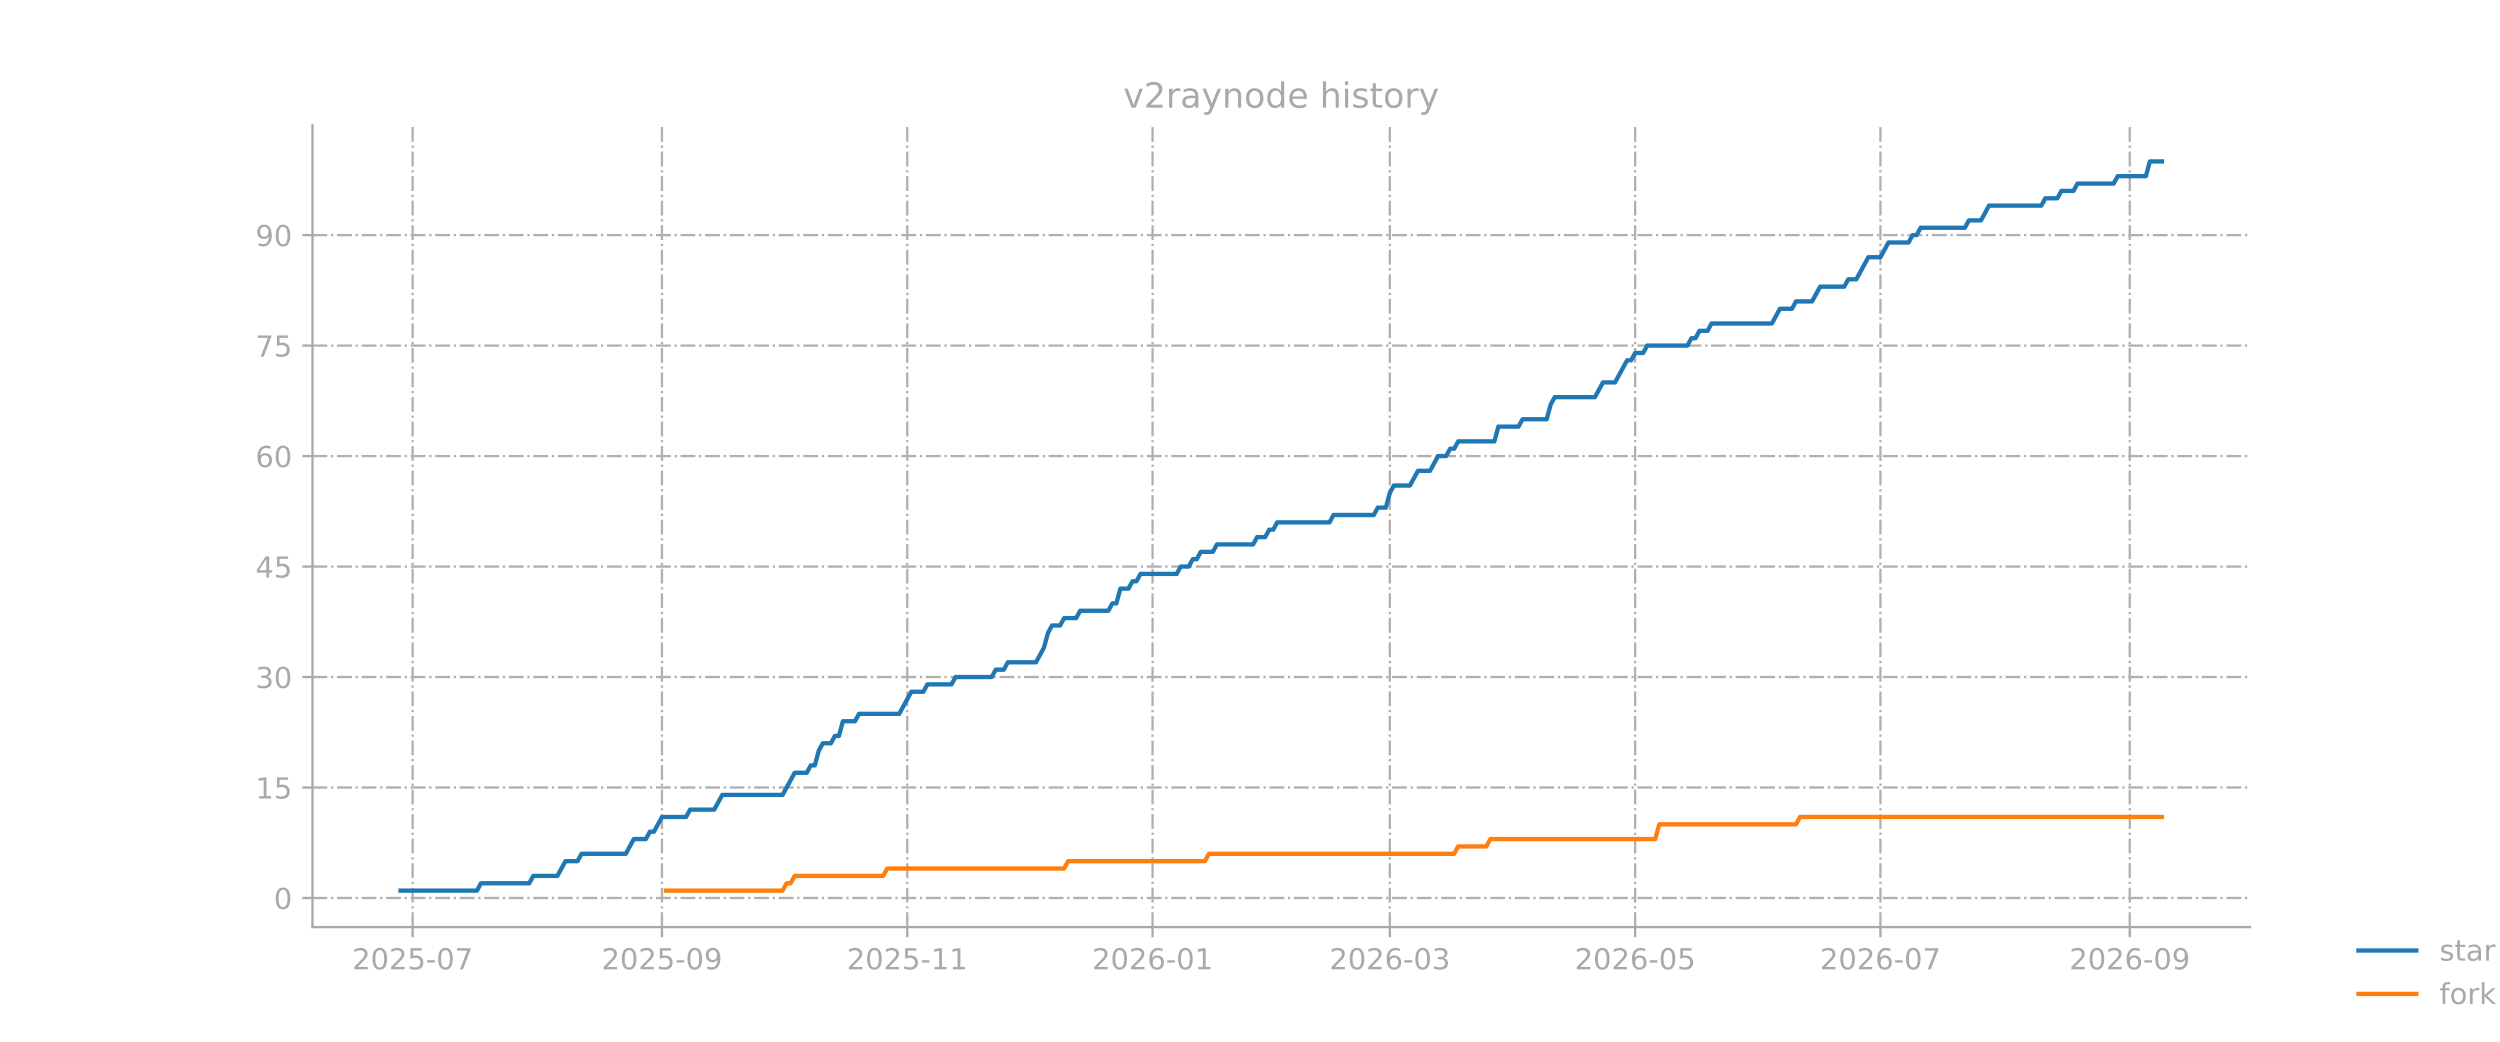
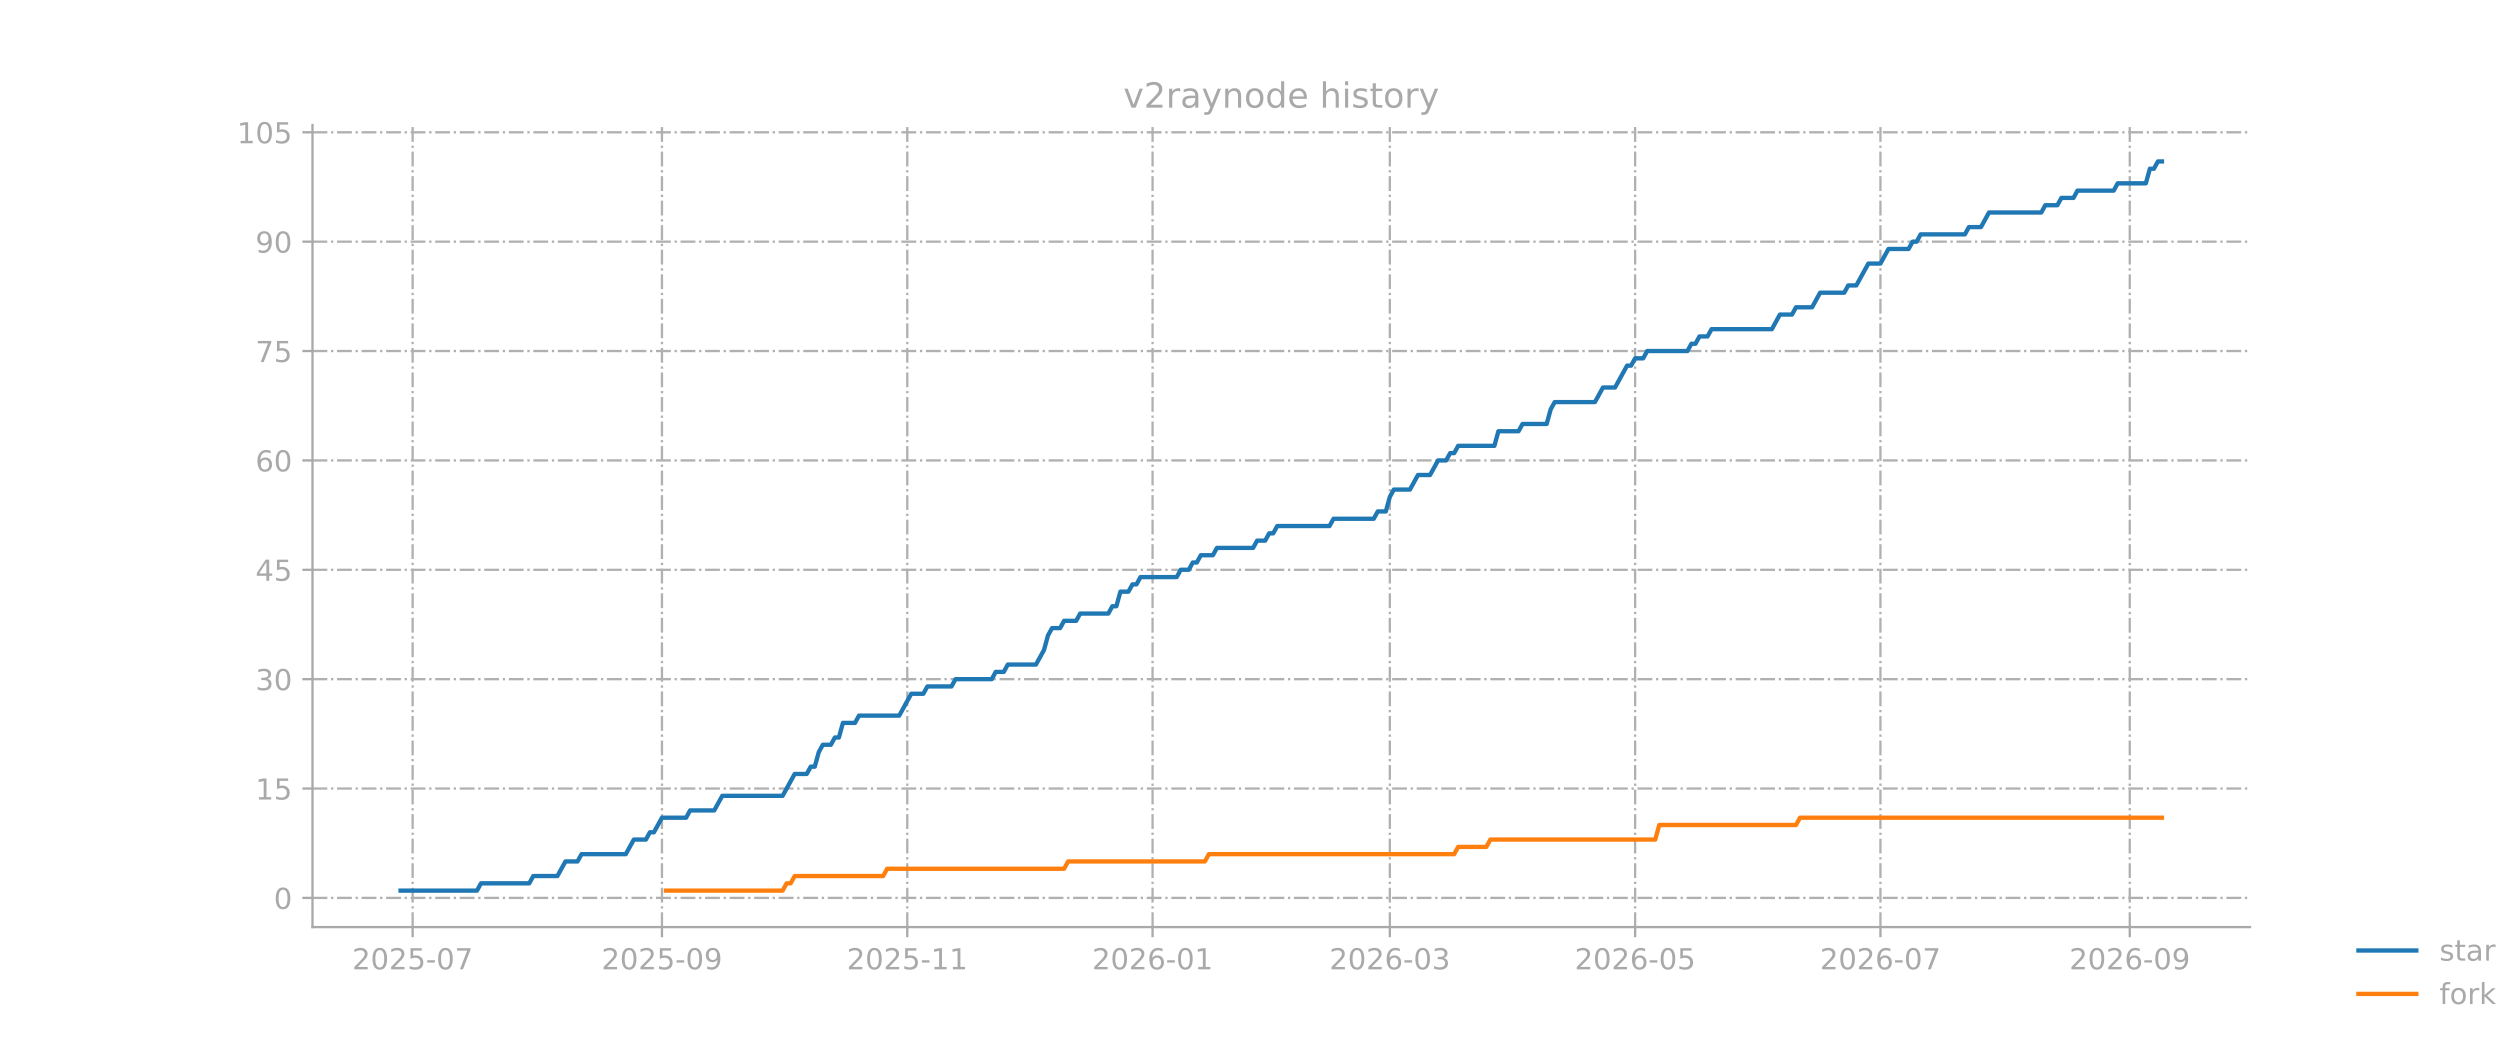
<svg xmlns="http://www.w3.org/2000/svg" xmlns:xlink="http://www.w3.org/1999/xlink" width="864pt" height="360pt" viewBox="0 0 864 360" version="1.1">
  <defs>
    <style type="text/css">*{stroke-linejoin: round; stroke-linecap: butt}</style>
  </defs>
  <g id="figure_1">
    <g id="patch_1">
      <path d="M 0 360  L 864 360  L 864 0  L 0 0  L 0 360  z " style="fill: none; opacity: 0" />
    </g>
    <g id="axes_1">
      <g id="patch_2">
        <path d="M 108 320.4  L 777.6 320.4  L 777.6 43.2  L 108 43.2  L 108 320.4  z " style="fill: none; opacity: 0" />
      </g>
      <g id="matplotlib.axis_1">
        <g id="xtick_1">
          <g id="line2d_1">
-             <path d="M 142.606 320.4  L 142.606 43.2  " clip-path="url(#p60e18b5162)" style="fill: none; stroke-dasharray: 5.12,1.28,0.8,1.28; stroke-dashoffset: 0; stroke: #b0b0b0; stroke-width: 0.8" />
+             <path d="M 142.606 320.4  L 142.606 43.2  " clip-path="url(#p96fc37a0a1)" style="fill: none; stroke-dasharray: 5.12,1.28,0.8,1.28; stroke-dashoffset: 0; stroke: #b0b0b0; stroke-width: 0.8" />
          </g>
          <g id="line2d_2">
            <defs>
-               <path id="m26f16870ac" d="M 0 0  L 0 3.5  " style="stroke: #a9a9a9; stroke-width: 0.8" />
+               <path id="m763b317af1" d="M 0 0  L 0 3.5  " style="stroke: #a9a9a9; stroke-width: 0.8" />
            </defs>
            <g>
-               <use xlink:href="#m26f16870ac" x="142.606" y="320.4" style="fill: #a9a9a9; stroke: #a9a9a9; stroke-width: 0.8" />
+               <use xlink:href="#m763b317af1" x="142.606" y="320.4" style="fill: #a9a9a9; stroke: #a9a9a9; stroke-width: 0.8" />
            </g>
          </g>
          <g id="text_1">
            <g style="fill: #a9a9a9" transform="translate(121.7143 334.9977) scale(0.1 -0.1)">
              <defs>
                <path id="DejaVuSans-15" d="M 1228 531  L 3431 531  L 3431 0  L 469 0  L 469 531  Q 828 903 1448 1529  Q 2069 2156 2228 2338  Q 2531 2678 2651 2914  Q 2772 3150 2772 3378  Q 2772 3750 2511 3984  Q 2250 4219 1831 4219  Q 1534 4219 1204 4116  Q 875 4013 500 3803  L 500 4441  Q 881 4594 1212 4672  Q 1544 4750 1819 4750  Q 2544 4750 2975 4387  Q 3406 4025 3406 3419  Q 3406 3131 3298 2873  Q 3191 2616 2906 2266  Q 2828 2175 2409 1742  Q 1991 1309 1228 531  z " transform="scale(0.015625)" />
                <path id="DejaVuSans-13" d="M 2034 4250  Q 1547 4250 1301 3770  Q 1056 3291 1056 2328  Q 1056 1369 1301 889  Q 1547 409 2034 409  Q 2525 409 2770 889  Q 3016 1369 3016 2328  Q 3016 3291 2770 3770  Q 2525 4250 2034 4250  z M 2034 4750  Q 2819 4750 3233 4129  Q 3647 3509 3647 2328  Q 3647 1150 3233 529  Q 2819 -91 2034 -91  Q 1250 -91 836 529  Q 422 1150 422 2328  Q 422 3509 836 4129  Q 1250 4750 2034 4750  z " transform="scale(0.015625)" />
                <path id="DejaVuSans-18" d="M 691 4666  L 3169 4666  L 3169 4134  L 1269 4134  L 1269 2991  Q 1406 3038 1543 3061  Q 1681 3084 1819 3084  Q 2600 3084 3056 2656  Q 3513 2228 3513 1497  Q 3513 744 3044 326  Q 2575 -91 1722 -91  Q 1428 -91 1123 -41  Q 819 9 494 109  L 494 744  Q 775 591 1075 516  Q 1375 441 1709 441  Q 2250 441 2565 725  Q 2881 1009 2881 1497  Q 2881 1984 2565 2268  Q 2250 2553 1709 2553  Q 1456 2553 1204 2497  Q 953 2441 691 2322  L 691 4666  z " transform="scale(0.015625)" />
                <path id="DejaVuSans-10" d="M 313 2009  L 1997 2009  L 1997 1497  L 313 1497  L 313 2009  z " transform="scale(0.015625)" />
                <path id="DejaVuSans-1a" d="M 525 4666  L 3525 4666  L 3525 4397  L 1831 0  L 1172 0  L 2766 4134  L 525 4134  L 525 4666  z " transform="scale(0.015625)" />
              </defs>
              <use xlink:href="#DejaVuSans-15" />
              <use xlink:href="#DejaVuSans-13" transform="translate(63.625 0)" />
              <use xlink:href="#DejaVuSans-15" transform="translate(127.25 0)" />
              <use xlink:href="#DejaVuSans-18" transform="translate(190.875 0)" />
              <use xlink:href="#DejaVuSans-10" transform="translate(254.5 0)" />
              <use xlink:href="#DejaVuSans-13" transform="translate(290.5781 0)" />
              <use xlink:href="#DejaVuSans-1a" transform="translate(354.2031 0)" />
            </g>
          </g>
        </g>
        <g id="xtick_2">
          <g id="line2d_3">
-             <path d="M 228.773 320.4  L 228.773 43.2  " clip-path="url(#p60e18b5162)" style="fill: none; stroke-dasharray: 5.12,1.28,0.8,1.28; stroke-dashoffset: 0; stroke: #b0b0b0; stroke-width: 0.8" />
+             <path d="M 228.773 320.4  L 228.773 43.2  " clip-path="url(#p96fc37a0a1)" style="fill: none; stroke-dasharray: 5.12,1.28,0.8,1.28; stroke-dashoffset: 0; stroke: #b0b0b0; stroke-width: 0.8" />
          </g>
          <g id="line2d_4">
            <g>
-               <use xlink:href="#m26f16870ac" x="228.773" y="320.4" style="fill: #a9a9a9; stroke: #a9a9a9; stroke-width: 0.8" />
+               <use xlink:href="#m763b317af1" x="228.773" y="320.4" style="fill: #a9a9a9; stroke: #a9a9a9; stroke-width: 0.8" />
            </g>
          </g>
          <g id="text_2">
            <g style="fill: #a9a9a9" transform="translate(207.8812 334.9977) scale(0.1 -0.1)">
              <defs>
                <path id="DejaVuSans-1c" d="M 703 97  L 703 672  Q 941 559 1184 500  Q 1428 441 1663 441  Q 2288 441 2617 861  Q 2947 1281 2994 2138  Q 2813 1869 2534 1725  Q 2256 1581 1919 1581  Q 1219 1581 811 2004  Q 403 2428 403 3163  Q 403 3881 828 4315  Q 1253 4750 1959 4750  Q 2769 4750 3195 4129  Q 3622 3509 3622 2328  Q 3622 1225 3098 567  Q 2575 -91 1691 -91  Q 1453 -91 1209 -44  Q 966 3 703 97  z M 1959 2075  Q 2384 2075 2632 2365  Q 2881 2656 2881 3163  Q 2881 3666 2632 3958  Q 2384 4250 1959 4250  Q 1534 4250 1286 3958  Q 1038 3666 1038 3163  Q 1038 2656 1286 2365  Q 1534 2075 1959 2075  z " transform="scale(0.015625)" />
              </defs>
              <use xlink:href="#DejaVuSans-15" />
              <use xlink:href="#DejaVuSans-13" transform="translate(63.625 0)" />
              <use xlink:href="#DejaVuSans-15" transform="translate(127.25 0)" />
              <use xlink:href="#DejaVuSans-18" transform="translate(190.875 0)" />
              <use xlink:href="#DejaVuSans-10" transform="translate(254.5 0)" />
              <use xlink:href="#DejaVuSans-13" transform="translate(290.5781 0)" />
              <use xlink:href="#DejaVuSans-1c" transform="translate(354.2031 0)" />
            </g>
          </g>
        </g>
        <g id="xtick_3">
          <g id="line2d_5">
-             <path d="M 313.55 320.4  L 313.55 43.2  " clip-path="url(#p60e18b5162)" style="fill: none; stroke-dasharray: 5.12,1.28,0.8,1.28; stroke-dashoffset: 0; stroke: #b0b0b0; stroke-width: 0.8" />
+             <path d="M 313.55 320.4  L 313.55 43.2  " clip-path="url(#p96fc37a0a1)" style="fill: none; stroke-dasharray: 5.12,1.28,0.8,1.28; stroke-dashoffset: 0; stroke: #b0b0b0; stroke-width: 0.8" />
          </g>
          <g id="line2d_6">
            <g>
-               <use xlink:href="#m26f16870ac" x="313.55" y="320.4" style="fill: #a9a9a9; stroke: #a9a9a9; stroke-width: 0.8" />
+               <use xlink:href="#m763b317af1" x="313.55" y="320.4" style="fill: #a9a9a9; stroke: #a9a9a9; stroke-width: 0.8" />
            </g>
          </g>
          <g id="text_3">
            <g style="fill: #a9a9a9" transform="translate(292.6583 334.9977) scale(0.1 -0.1)">
              <defs>
                <path id="DejaVuSans-14" d="M 794 531  L 1825 531  L 1825 4091  L 703 3866  L 703 4441  L 1819 4666  L 2450 4666  L 2450 531  L 3481 531  L 3481 0  L 794 0  L 794 531  z " transform="scale(0.015625)" />
              </defs>
              <use xlink:href="#DejaVuSans-15" />
              <use xlink:href="#DejaVuSans-13" transform="translate(63.625 0)" />
              <use xlink:href="#DejaVuSans-15" transform="translate(127.25 0)" />
              <use xlink:href="#DejaVuSans-18" transform="translate(190.875 0)" />
              <use xlink:href="#DejaVuSans-10" transform="translate(254.5 0)" />
              <use xlink:href="#DejaVuSans-14" transform="translate(290.5781 0)" />
              <use xlink:href="#DejaVuSans-14" transform="translate(354.2031 0)" />
            </g>
          </g>
        </g>
        <g id="xtick_4">
          <g id="line2d_7">
-             <path d="M 398.327 320.4  L 398.327 43.2  " clip-path="url(#p60e18b5162)" style="fill: none; stroke-dasharray: 5.12,1.28,0.8,1.28; stroke-dashoffset: 0; stroke: #b0b0b0; stroke-width: 0.8" />
+             <path d="M 398.327 320.4  L 398.327 43.2  " clip-path="url(#p96fc37a0a1)" style="fill: none; stroke-dasharray: 5.12,1.28,0.8,1.28; stroke-dashoffset: 0; stroke: #b0b0b0; stroke-width: 0.8" />
          </g>
          <g id="line2d_8">
            <g>
-               <use xlink:href="#m26f16870ac" x="398.327" y="320.4" style="fill: #a9a9a9; stroke: #a9a9a9; stroke-width: 0.8" />
+               <use xlink:href="#m763b317af1" x="398.327" y="320.4" style="fill: #a9a9a9; stroke: #a9a9a9; stroke-width: 0.8" />
            </g>
          </g>
          <g id="text_4">
            <g style="fill: #a9a9a9" transform="translate(377.4354 334.9977) scale(0.1 -0.1)">
              <defs>
                <path id="DejaVuSans-19" d="M 2113 2584  Q 1688 2584 1439 2293  Q 1191 2003 1191 1497  Q 1191 994 1439 701  Q 1688 409 2113 409  Q 2538 409 2786 701  Q 3034 994 3034 1497  Q 3034 2003 2786 2293  Q 2538 2584 2113 2584  z M 3366 4563  L 3366 3988  Q 3128 4100 2886 4159  Q 2644 4219 2406 4219  Q 1781 4219 1451 3797  Q 1122 3375 1075 2522  Q 1259 2794 1537 2939  Q 1816 3084 2150 3084  Q 2853 3084 3261 2657  Q 3669 2231 3669 1497  Q 3669 778 3244 343  Q 2819 -91 2113 -91  Q 1303 -91 875 529  Q 447 1150 447 2328  Q 447 3434 972 4092  Q 1497 4750 2381 4750  Q 2619 4750 2861 4703  Q 3103 4656 3366 4563  z " transform="scale(0.015625)" />
              </defs>
              <use xlink:href="#DejaVuSans-15" />
              <use xlink:href="#DejaVuSans-13" transform="translate(63.625 0)" />
              <use xlink:href="#DejaVuSans-15" transform="translate(127.25 0)" />
              <use xlink:href="#DejaVuSans-19" transform="translate(190.875 0)" />
              <use xlink:href="#DejaVuSans-10" transform="translate(254.5 0)" />
              <use xlink:href="#DejaVuSans-13" transform="translate(290.5781 0)" />
              <use xlink:href="#DejaVuSans-14" transform="translate(354.2031 0)" />
            </g>
          </g>
        </g>
        <g id="xtick_5">
          <g id="line2d_9">
-             <path d="M 480.324 320.4  L 480.324 43.2  " clip-path="url(#p60e18b5162)" style="fill: none; stroke-dasharray: 5.12,1.28,0.8,1.28; stroke-dashoffset: 0; stroke: #b0b0b0; stroke-width: 0.8" />
+             <path d="M 480.324 320.4  L 480.324 43.2  " clip-path="url(#p96fc37a0a1)" style="fill: none; stroke-dasharray: 5.12,1.28,0.8,1.28; stroke-dashoffset: 0; stroke: #b0b0b0; stroke-width: 0.8" />
          </g>
          <g id="line2d_10">
            <g>
-               <use xlink:href="#m26f16870ac" x="480.324" y="320.4" style="fill: #a9a9a9; stroke: #a9a9a9; stroke-width: 0.8" />
+               <use xlink:href="#m763b317af1" x="480.324" y="320.4" style="fill: #a9a9a9; stroke: #a9a9a9; stroke-width: 0.8" />
            </g>
          </g>
          <g id="text_5">
            <g style="fill: #a9a9a9" transform="translate(459.4329 334.9977) scale(0.1 -0.1)">
              <defs>
                <path id="DejaVuSans-16" d="M 2597 2516  Q 3050 2419 3304 2112  Q 3559 1806 3559 1356  Q 3559 666 3084 287  Q 2609 -91 1734 -91  Q 1441 -91 1130 -33  Q 819 25 488 141  L 488 750  Q 750 597 1062 519  Q 1375 441 1716 441  Q 2309 441 2620 675  Q 2931 909 2931 1356  Q 2931 1769 2642 2001  Q 2353 2234 1838 2234  L 1294 2234  L 1294 2753  L 1863 2753  Q 2328 2753 2575 2939  Q 2822 3125 2822 3475  Q 2822 3834 2567 4026  Q 2313 4219 1838 4219  Q 1578 4219 1281 4162  Q 984 4106 628 3988  L 628 4550  Q 988 4650 1302 4700  Q 1616 4750 1894 4750  Q 2613 4750 3031 4423  Q 3450 4097 3450 3541  Q 3450 3153 3228 2886  Q 3006 2619 2597 2516  z " transform="scale(0.015625)" />
              </defs>
              <use xlink:href="#DejaVuSans-15" />
              <use xlink:href="#DejaVuSans-13" transform="translate(63.625 0)" />
              <use xlink:href="#DejaVuSans-15" transform="translate(127.25 0)" />
              <use xlink:href="#DejaVuSans-19" transform="translate(190.875 0)" />
              <use xlink:href="#DejaVuSans-10" transform="translate(254.5 0)" />
              <use xlink:href="#DejaVuSans-13" transform="translate(290.5781 0)" />
              <use xlink:href="#DejaVuSans-16" transform="translate(354.2031 0)" />
            </g>
          </g>
        </g>
        <g id="xtick_6">
          <g id="line2d_11">
-             <path d="M 565.101 320.4  L 565.101 43.2  " clip-path="url(#p60e18b5162)" style="fill: none; stroke-dasharray: 5.12,1.28,0.8,1.28; stroke-dashoffset: 0; stroke: #b0b0b0; stroke-width: 0.8" />
+             <path d="M 565.101 320.4  L 565.101 43.2  " clip-path="url(#p96fc37a0a1)" style="fill: none; stroke-dasharray: 5.12,1.28,0.8,1.28; stroke-dashoffset: 0; stroke: #b0b0b0; stroke-width: 0.8" />
          </g>
          <g id="line2d_12">
            <g>
-               <use xlink:href="#m26f16870ac" x="565.101" y="320.4" style="fill: #a9a9a9; stroke: #a9a9a9; stroke-width: 0.8" />
+               <use xlink:href="#m763b317af1" x="565.101" y="320.4" style="fill: #a9a9a9; stroke: #a9a9a9; stroke-width: 0.8" />
            </g>
          </g>
          <g id="text_6">
            <g style="fill: #a9a9a9" transform="translate(544.21 334.9977) scale(0.1 -0.1)">
              <use xlink:href="#DejaVuSans-15" />
              <use xlink:href="#DejaVuSans-13" transform="translate(63.625 0)" />
              <use xlink:href="#DejaVuSans-15" transform="translate(127.25 0)" />
              <use xlink:href="#DejaVuSans-19" transform="translate(190.875 0)" />
              <use xlink:href="#DejaVuSans-10" transform="translate(254.5 0)" />
              <use xlink:href="#DejaVuSans-13" transform="translate(290.5781 0)" />
              <use xlink:href="#DejaVuSans-18" transform="translate(354.2031 0)" />
            </g>
          </g>
        </g>
        <g id="xtick_7">
          <g id="line2d_13">
-             <path d="M 649.878 320.4  L 649.878 43.2  " clip-path="url(#p60e18b5162)" style="fill: none; stroke-dasharray: 5.12,1.28,0.8,1.28; stroke-dashoffset: 0; stroke: #b0b0b0; stroke-width: 0.8" />
+             <path d="M 649.878 320.4  L 649.878 43.2  " clip-path="url(#p96fc37a0a1)" style="fill: none; stroke-dasharray: 5.12,1.28,0.8,1.28; stroke-dashoffset: 0; stroke: #b0b0b0; stroke-width: 0.8" />
          </g>
          <g id="line2d_14">
            <g>
-               <use xlink:href="#m26f16870ac" x="649.878" y="320.4" style="fill: #a9a9a9; stroke: #a9a9a9; stroke-width: 0.8" />
+               <use xlink:href="#m763b317af1" x="649.878" y="320.4" style="fill: #a9a9a9; stroke: #a9a9a9; stroke-width: 0.8" />
            </g>
          </g>
          <g id="text_7">
            <g style="fill: #a9a9a9" transform="translate(628.987 334.9977) scale(0.1 -0.1)">
              <use xlink:href="#DejaVuSans-15" />
              <use xlink:href="#DejaVuSans-13" transform="translate(63.625 0)" />
              <use xlink:href="#DejaVuSans-15" transform="translate(127.25 0)" />
              <use xlink:href="#DejaVuSans-19" transform="translate(190.875 0)" />
              <use xlink:href="#DejaVuSans-10" transform="translate(254.5 0)" />
              <use xlink:href="#DejaVuSans-13" transform="translate(290.5781 0)" />
              <use xlink:href="#DejaVuSans-1a" transform="translate(354.2031 0)" />
            </g>
          </g>
        </g>
        <g id="xtick_8">
          <g id="line2d_15">
-             <path d="M 736.045 320.4  L 736.045 43.2  " clip-path="url(#p60e18b5162)" style="fill: none; stroke-dasharray: 5.12,1.28,0.8,1.28; stroke-dashoffset: 0; stroke: #b0b0b0; stroke-width: 0.8" />
+             <path d="M 736.045 320.4  L 736.045 43.2  " clip-path="url(#p96fc37a0a1)" style="fill: none; stroke-dasharray: 5.12,1.28,0.8,1.28; stroke-dashoffset: 0; stroke: #b0b0b0; stroke-width: 0.8" />
          </g>
          <g id="line2d_16">
            <g>
-               <use xlink:href="#m26f16870ac" x="736.045" y="320.4" style="fill: #a9a9a9; stroke: #a9a9a9; stroke-width: 0.8" />
+               <use xlink:href="#m763b317af1" x="736.045" y="320.4" style="fill: #a9a9a9; stroke: #a9a9a9; stroke-width: 0.8" />
            </g>
          </g>
          <g id="text_8">
            <g style="fill: #a9a9a9" transform="translate(715.1539 334.9977) scale(0.1 -0.1)">
              <use xlink:href="#DejaVuSans-15" />
              <use xlink:href="#DejaVuSans-13" transform="translate(63.625 0)" />
              <use xlink:href="#DejaVuSans-15" transform="translate(127.25 0)" />
              <use xlink:href="#DejaVuSans-19" transform="translate(190.875 0)" />
              <use xlink:href="#DejaVuSans-10" transform="translate(254.5 0)" />
              <use xlink:href="#DejaVuSans-13" transform="translate(290.5781 0)" />
              <use xlink:href="#DejaVuSans-1c" transform="translate(354.2031 0)" />
            </g>
          </g>
        </g>
      </g>
      <g id="matplotlib.axis_2">
        <g id="ytick_1">
          <g id="line2d_17">
-             <path d="M 108 310.345  L 777.6 310.345  " clip-path="url(#p60e18b5162)" style="fill: none; stroke-dasharray: 5.12,1.28,0.8,1.28; stroke-dashoffset: 0; stroke: #b0b0b0; stroke-width: 0.8" />
+             <path d="M 108 310.32  L 777.6 310.32  " clip-path="url(#p96fc37a0a1)" style="fill: none; stroke-dasharray: 5.12,1.28,0.8,1.28; stroke-dashoffset: 0; stroke: #b0b0b0; stroke-width: 0.8" />
          </g>
          <g id="line2d_18">
            <defs>
-               <path id="m59279557d0" d="M 0 0  L -3.5 0  " style="stroke: #a9a9a9; stroke-width: 0.8" />
+               <path id="m6dd21b291c" d="M 0 0  L -3.5 0  " style="stroke: #a9a9a9; stroke-width: 0.8" />
            </defs>
            <g>
-               <use xlink:href="#m59279557d0" x="108" y="310.345" style="fill: #a9a9a9; stroke: #a9a9a9; stroke-width: 0.8" />
+               <use xlink:href="#m6dd21b291c" x="108" y="310.32" style="fill: #a9a9a9; stroke: #a9a9a9; stroke-width: 0.8" />
            </g>
          </g>
          <g id="text_9">
-             <g style="fill: #a9a9a9" transform="translate(94.6375 314.1443) scale(0.1 -0.1)">
+             <g style="fill: #a9a9a9" transform="translate(94.6375 314.1188) scale(0.1 -0.1)">
              <use xlink:href="#DejaVuSans-13" />
            </g>
          </g>
        </g>
        <g id="ytick_2">
          <g id="line2d_19">
-             <path d="M 108 272.164  L 777.6 272.164  " clip-path="url(#p60e18b5162)" style="fill: none; stroke-dasharray: 5.12,1.28,0.8,1.28; stroke-dashoffset: 0; stroke: #b0b0b0; stroke-width: 0.8" />
+             <path d="M 108 272.52  L 777.6 272.52  " clip-path="url(#p96fc37a0a1)" style="fill: none; stroke-dasharray: 5.12,1.28,0.8,1.28; stroke-dashoffset: 0; stroke: #b0b0b0; stroke-width: 0.8" />
          </g>
          <g id="line2d_20">
            <g>
-               <use xlink:href="#m59279557d0" x="108" y="272.164" style="fill: #a9a9a9; stroke: #a9a9a9; stroke-width: 0.8" />
+               <use xlink:href="#m6dd21b291c" x="108" y="272.52" style="fill: #a9a9a9; stroke: #a9a9a9; stroke-width: 0.8" />
            </g>
          </g>
          <g id="text_10">
-             <g style="fill: #a9a9a9" transform="translate(88.275 275.9625) scale(0.1 -0.1)">
+             <g style="fill: #a9a9a9" transform="translate(88.275 276.3188) scale(0.1 -0.1)">
              <use xlink:href="#DejaVuSans-14" />
              <use xlink:href="#DejaVuSans-18" transform="translate(63.625 0)" />
            </g>
          </g>
        </g>
        <g id="ytick_3">
          <g id="line2d_21">
-             <path d="M 108 233.982  L 777.6 233.982  " clip-path="url(#p60e18b5162)" style="fill: none; stroke-dasharray: 5.12,1.28,0.8,1.28; stroke-dashoffset: 0; stroke: #b0b0b0; stroke-width: 0.8" />
+             <path d="M 108 234.72  L 777.6 234.72  " clip-path="url(#p96fc37a0a1)" style="fill: none; stroke-dasharray: 5.12,1.28,0.8,1.28; stroke-dashoffset: 0; stroke: #b0b0b0; stroke-width: 0.8" />
          </g>
          <g id="line2d_22">
            <g>
-               <use xlink:href="#m59279557d0" x="108" y="233.982" style="fill: #a9a9a9; stroke: #a9a9a9; stroke-width: 0.8" />
+               <use xlink:href="#m6dd21b291c" x="108" y="234.72" style="fill: #a9a9a9; stroke: #a9a9a9; stroke-width: 0.8" />
            </g>
          </g>
          <g id="text_11">
-             <g style="fill: #a9a9a9" transform="translate(88.275 237.7806) scale(0.1 -0.1)">
+             <g style="fill: #a9a9a9" transform="translate(88.275 238.5188) scale(0.1 -0.1)">
              <use xlink:href="#DejaVuSans-16" />
              <use xlink:href="#DejaVuSans-13" transform="translate(63.625 0)" />
            </g>
          </g>
        </g>
        <g id="ytick_4">
          <g id="line2d_23">
-             <path d="M 108 195.8  L 777.6 195.8  " clip-path="url(#p60e18b5162)" style="fill: none; stroke-dasharray: 5.12,1.28,0.8,1.28; stroke-dashoffset: 0; stroke: #b0b0b0; stroke-width: 0.8" />
+             <path d="M 108 196.92  L 777.6 196.92  " clip-path="url(#p96fc37a0a1)" style="fill: none; stroke-dasharray: 5.12,1.28,0.8,1.28; stroke-dashoffset: 0; stroke: #b0b0b0; stroke-width: 0.8" />
          </g>
          <g id="line2d_24">
            <g>
-               <use xlink:href="#m59279557d0" x="108" y="195.8" style="fill: #a9a9a9; stroke: #a9a9a9; stroke-width: 0.8" />
+               <use xlink:href="#m6dd21b291c" x="108" y="196.92" style="fill: #a9a9a9; stroke: #a9a9a9; stroke-width: 0.8" />
            </g>
          </g>
          <g id="text_12">
-             <g style="fill: #a9a9a9" transform="translate(88.275 199.5988) scale(0.1 -0.1)">
+             <g style="fill: #a9a9a9" transform="translate(88.275 200.7188) scale(0.1 -0.1)">
              <defs>
                <path id="DejaVuSans-17" d="M 2419 4116  L 825 1625  L 2419 1625  L 2419 4116  z M 2253 4666  L 3047 4666  L 3047 1625  L 3713 1625  L 3713 1100  L 3047 1100  L 3047 0  L 2419 0  L 2419 1100  L 313 1100  L 313 1709  L 2253 4666  z " transform="scale(0.015625)" />
              </defs>
              <use xlink:href="#DejaVuSans-17" />
              <use xlink:href="#DejaVuSans-18" transform="translate(63.625 0)" />
            </g>
          </g>
        </g>
        <g id="ytick_5">
          <g id="line2d_25">
-             <path d="M 108 157.618  L 777.6 157.618  " clip-path="url(#p60e18b5162)" style="fill: none; stroke-dasharray: 5.12,1.28,0.8,1.28; stroke-dashoffset: 0; stroke: #b0b0b0; stroke-width: 0.8" />
+             <path d="M 108 159.12  L 777.6 159.12  " clip-path="url(#p96fc37a0a1)" style="fill: none; stroke-dasharray: 5.12,1.28,0.8,1.28; stroke-dashoffset: 0; stroke: #b0b0b0; stroke-width: 0.8" />
          </g>
          <g id="line2d_26">
            <g>
-               <use xlink:href="#m59279557d0" x="108" y="157.618" style="fill: #a9a9a9; stroke: #a9a9a9; stroke-width: 0.8" />
+               <use xlink:href="#m6dd21b291c" x="108" y="159.12" style="fill: #a9a9a9; stroke: #a9a9a9; stroke-width: 0.8" />
            </g>
          </g>
          <g id="text_13">
-             <g style="fill: #a9a9a9" transform="translate(88.275 161.417) scale(0.1 -0.1)">
+             <g style="fill: #a9a9a9" transform="translate(88.275 162.9188) scale(0.1 -0.1)">
              <use xlink:href="#DejaVuSans-19" />
              <use xlink:href="#DejaVuSans-13" transform="translate(63.625 0)" />
            </g>
          </g>
        </g>
        <g id="ytick_6">
          <g id="line2d_27">
-             <path d="M 108 119.436  L 777.6 119.436  " clip-path="url(#p60e18b5162)" style="fill: none; stroke-dasharray: 5.12,1.28,0.8,1.28; stroke-dashoffset: 0; stroke: #b0b0b0; stroke-width: 0.8" />
+             <path d="M 108 121.32  L 777.6 121.32  " clip-path="url(#p96fc37a0a1)" style="fill: none; stroke-dasharray: 5.12,1.28,0.8,1.28; stroke-dashoffset: 0; stroke: #b0b0b0; stroke-width: 0.8" />
          </g>
          <g id="line2d_28">
            <g>
-               <use xlink:href="#m59279557d0" x="108" y="119.436" style="fill: #a9a9a9; stroke: #a9a9a9; stroke-width: 0.8" />
+               <use xlink:href="#m6dd21b291c" x="108" y="121.32" style="fill: #a9a9a9; stroke: #a9a9a9; stroke-width: 0.8" />
            </g>
          </g>
          <g id="text_14">
-             <g style="fill: #a9a9a9" transform="translate(88.275 123.2352) scale(0.1 -0.1)">
+             <g style="fill: #a9a9a9" transform="translate(88.275 125.1188) scale(0.1 -0.1)">
              <use xlink:href="#DejaVuSans-1a" />
              <use xlink:href="#DejaVuSans-18" transform="translate(63.625 0)" />
            </g>
          </g>
        </g>
        <g id="ytick_7">
          <g id="line2d_29">
-             <path d="M 108 81.255  L 777.6 81.255  " clip-path="url(#p60e18b5162)" style="fill: none; stroke-dasharray: 5.12,1.28,0.8,1.28; stroke-dashoffset: 0; stroke: #b0b0b0; stroke-width: 0.8" />
+             <path d="M 108 83.52  L 777.6 83.52  " clip-path="url(#p96fc37a0a1)" style="fill: none; stroke-dasharray: 5.12,1.28,0.8,1.28; stroke-dashoffset: 0; stroke: #b0b0b0; stroke-width: 0.8" />
          </g>
          <g id="line2d_30">
            <g>
-               <use xlink:href="#m59279557d0" x="108" y="81.255" style="fill: #a9a9a9; stroke: #a9a9a9; stroke-width: 0.8" />
+               <use xlink:href="#m6dd21b291c" x="108" y="83.52" style="fill: #a9a9a9; stroke: #a9a9a9; stroke-width: 0.8" />
            </g>
          </g>
          <g id="text_15">
-             <g style="fill: #a9a9a9" transform="translate(88.275 85.05337) scale(0.1 -0.1)">
+             <g style="fill: #a9a9a9" transform="translate(88.275 87.31883) scale(0.1 -0.1)">
              <use xlink:href="#DejaVuSans-1c" />
              <use xlink:href="#DejaVuSans-13" transform="translate(63.625 0)" />
            </g>
          </g>
        </g>
-       </g>
-       <g id="line2d_31">
-         <path d="M 138.436 307.8  L 164.842 307.8  L 166.232 305.255  L 182.91 305.255  L 184.299 302.709  L 192.638 302.709  L 195.418 297.618  L 199.587 297.618  L 200.977 295.073  L 216.265 295.073  L 219.044 289.982  L 223.213 289.982  L 224.603 287.436  L 225.993 287.436  L 228.773 282.345  L 237.111 282.345  L 238.501 279.8  L 246.84 279.8  L 249.619 274.709  L 270.466 274.709  L 274.636 267.073  L 278.805 267.073  L 280.195 264.527  L 281.585 264.527  L 282.974 259.436  L 284.364 256.891  L 287.144 256.891  L 288.533 254.345  L 289.923 254.345  L 291.313 249.255  L 295.482 249.255  L 296.872 246.709  L 310.77 246.709  L 314.939 239.073  L 319.109 239.073  L 320.499 236.527  L 328.837 236.527  L 330.227 233.982  L 342.735 233.982  L 344.125 231.436  L 346.905 231.436  L 348.294 228.891  L 358.023 228.891  L 360.802 223.8  L 362.192 218.709  L 363.582 216.164  L 366.362 216.164  L 367.751 213.618  L 371.921 213.618  L 373.311 211.073  L 383.039 211.073  L 384.429 208.527  L 385.819 208.527  L 387.208 203.436  L 389.988 203.436  L 391.378 200.891  L 392.768 200.891  L 394.157 198.345  L 406.666 198.345  L 408.055 195.8  L 410.835 195.8  L 412.225 193.255  L 413.614 193.255  L 415.004 190.709  L 419.174 190.709  L 420.563 188.164  L 433.071 188.164  L 434.461 185.618  L 437.241 185.618  L 438.631 183.073  L 440.02 183.073  L 441.41 180.527  L 459.477 180.527  L 460.867 177.982  L 474.765 177.982  L 476.155 175.436  L 478.934 175.436  L 480.324 170.345  L 481.714 167.8  L 487.273 167.8  L 490.053 162.709  L 494.222 162.709  L 497.002 157.618  L 499.781 157.618  L 501.171 155.073  L 502.561 155.073  L 503.951 152.527  L 516.459 152.527  L 517.849 147.436  L 524.798 147.436  L 526.187 144.891  L 534.526 144.891  L 535.916 139.8  L 537.306 137.255  L 551.203 137.255  L 553.983 132.164  L 558.152 132.164  L 562.322 124.527  L 563.712 124.527  L 565.101 121.982  L 567.881 121.982  L 569.271 119.436  L 583.169 119.436  L 584.558 116.891  L 585.948 116.891  L 587.338 114.345  L 590.118 114.345  L 591.507 111.8  L 612.354 111.8  L 615.134 106.709  L 619.303 106.709  L 620.693 104.164  L 626.252 104.164  L 629.032 99.073  L 637.37 99.073  L 638.76 96.527  L 641.54 96.527  L 645.709 88.891  L 649.878 88.891  L 652.658 83.8  L 659.607 83.8  L 660.997 81.255  L 662.387 81.255  L 663.776 78.709  L 679.064 78.709  L 680.454 76.164  L 684.623 76.164  L 687.403 71.073  L 705.47 71.073  L 706.86 68.527  L 711.029 68.527  L 712.419 65.982  L 716.588 65.982  L 717.978 63.436  L 730.486 63.436  L 731.876 60.891  L 741.604 60.891  L 742.994 55.8  L 747.164 55.8  L 747.164 55.8  " clip-path="url(#p60e18b5162)" style="fill: none; stroke: #1f77b4; stroke-width: 1.5; stroke-linecap: square" />
-       </g>
-       <g id="line2d_32">
-         <path d="M 230.162 307.8  L 270.466 307.8  L 271.856 305.255  L 273.246 305.255  L 274.636 302.709  L 305.211 302.709  L 306.601 300.164  L 367.751 300.164  L 369.141 297.618  L 416.394 297.618  L 417.784 295.073  L 502.561 295.073  L 503.951 292.527  L 513.679 292.527  L 515.069 289.982  L 572.05 289.982  L 573.44 284.891  L 620.693 284.891  L 622.083 282.345  L 747.164 282.345  L 747.164 282.345  " clip-path="url(#p60e18b5162)" style="fill: none; stroke: #ff7f0e; stroke-width: 1.5; stroke-linecap: square" />
+         <g id="ytick_8">
+           <g id="line2d_31">
+             <path d="M 108 45.72  L 777.6 45.72  " clip-path="url(#p96fc37a0a1)" style="fill: none; stroke-dasharray: 5.12,1.28,0.8,1.28; stroke-dashoffset: 0; stroke: #b0b0b0; stroke-width: 0.8" />
+           </g>
+           <g id="line2d_32">
+             <g>
+               <use xlink:href="#m6dd21b291c" x="108" y="45.72" style="fill: #a9a9a9; stroke: #a9a9a9; stroke-width: 0.8" />
+             </g>
+           </g>
+           <g id="text_16">
+             <g style="fill: #a9a9a9" transform="translate(81.9125 49.51883) scale(0.1 -0.1)">
+               <use xlink:href="#DejaVuSans-14" />
+               <use xlink:href="#DejaVuSans-13" transform="translate(63.625 0)" />
+               <use xlink:href="#DejaVuSans-18" transform="translate(127.25 0)" />
+             </g>
+           </g>
+         </g>
+       </g>
+       <g id="line2d_33">
+         <path d="M 138.436 307.8  L 164.842 307.8  L 166.232 305.28  L 182.91 305.28  L 184.299 302.76  L 192.638 302.76  L 195.418 297.72  L 199.587 297.72  L 200.977 295.2  L 216.265 295.2  L 219.044 290.16  L 223.213 290.16  L 224.603 287.64  L 225.993 287.64  L 228.773 282.6  L 237.111 282.6  L 238.501 280.08  L 246.84 280.08  L 249.619 275.04  L 270.466 275.04  L 274.636 267.48  L 278.805 267.48  L 280.195 264.96  L 281.585 264.96  L 282.974 259.92  L 284.364 257.4  L 287.144 257.4  L 288.533 254.88  L 289.923 254.88  L 291.313 249.84  L 295.482 249.84  L 296.872 247.32  L 310.77 247.32  L 314.939 239.76  L 319.109 239.76  L 320.499 237.24  L 328.837 237.24  L 330.227 234.72  L 342.735 234.72  L 344.125 232.2  L 346.905 232.2  L 348.294 229.68  L 358.023 229.68  L 360.802 224.64  L 362.192 219.6  L 363.582 217.08  L 366.362 217.08  L 367.751 214.56  L 371.921 214.56  L 373.311 212.04  L 383.039 212.04  L 384.429 209.52  L 385.819 209.52  L 387.208 204.48  L 389.988 204.48  L 391.378 201.96  L 392.768 201.96  L 394.157 199.44  L 406.666 199.44  L 408.055 196.92  L 410.835 196.92  L 412.225 194.4  L 413.614 194.4  L 415.004 191.88  L 419.174 191.88  L 420.563 189.36  L 433.071 189.36  L 434.461 186.84  L 437.241 186.84  L 438.631 184.32  L 440.02 184.32  L 441.41 181.8  L 459.477 181.8  L 460.867 179.28  L 474.765 179.28  L 476.155 176.76  L 478.934 176.76  L 480.324 171.72  L 481.714 169.2  L 487.273 169.2  L 490.053 164.16  L 494.222 164.16  L 497.002 159.12  L 499.781 159.12  L 501.171 156.6  L 502.561 156.6  L 503.951 154.08  L 516.459 154.08  L 517.849 149.04  L 524.798 149.04  L 526.187 146.52  L 534.526 146.52  L 535.916 141.48  L 537.306 138.96  L 551.203 138.96  L 553.983 133.92  L 558.152 133.92  L 562.322 126.36  L 563.712 126.36  L 565.101 123.84  L 567.881 123.84  L 569.271 121.32  L 583.169 121.32  L 584.558 118.8  L 585.948 118.8  L 587.338 116.28  L 590.118 116.28  L 591.507 113.76  L 612.354 113.76  L 615.134 108.72  L 619.303 108.72  L 620.693 106.2  L 626.252 106.2  L 629.032 101.16  L 637.37 101.16  L 638.76 98.64  L 641.54 98.64  L 645.709 91.08  L 649.878 91.08  L 652.658 86.04  L 659.607 86.04  L 660.997 83.52  L 662.387 83.52  L 663.776 81  L 679.064 81  L 680.454 78.48  L 684.623 78.48  L 687.403 73.44  L 705.47 73.44  L 706.86 70.92  L 711.029 70.92  L 712.419 68.4  L 716.588 68.4  L 717.978 65.88  L 730.486 65.88  L 731.876 63.36  L 741.604 63.36  L 742.994 58.32  L 744.384 58.32  L 745.774 55.8  L 747.164 55.8  L 747.164 55.8  " clip-path="url(#p96fc37a0a1)" style="fill: none; stroke: #1f77b4; stroke-width: 1.5; stroke-linecap: square" />
+       </g>
+       <g id="line2d_34">
+         <path d="M 230.162 307.8  L 270.466 307.8  L 271.856 305.28  L 273.246 305.28  L 274.636 302.76  L 305.211 302.76  L 306.601 300.24  L 367.751 300.24  L 369.141 297.72  L 416.394 297.72  L 417.784 295.2  L 502.561 295.2  L 503.951 292.68  L 513.679 292.68  L 515.069 290.16  L 572.05 290.16  L 573.44 285.12  L 620.693 285.12  L 622.083 282.6  L 747.164 282.6  L 747.164 282.6  " clip-path="url(#p96fc37a0a1)" style="fill: none; stroke: #ff7f0e; stroke-width: 1.5; stroke-linecap: square" />
      </g>
      <g id="patch_3">
        <path d="M 108 320.4  L 108 43.2  " style="fill: none; stroke: #a9a9a9; stroke-width: 0.8; stroke-linejoin: miter; stroke-linecap: square" />
      </g>
      <g id="patch_4">
        <path d="M 777.6 320.4  L 777.6 43.2  " style="fill: none" />
      </g>
      <g id="patch_5">
        <path d="M 108 320.4  L 777.6 320.4  " style="fill: none; stroke: #a9a9a9; stroke-width: 0.8; stroke-linejoin: miter; stroke-linecap: square" />
      </g>
      <g id="patch_6">
        <path d="M 108 43.2  L 777.6 43.2  " style="fill: none" />
      </g>
-       <g id="text_16">
+       <g id="text_17">
        <g style="fill: #a9a9a9" transform="translate(388.2188 37.2) scale(0.12 -0.12)">
          <defs>
            <path id="DejaVuSans-59" d="M 191 3500  L 800 3500  L 1894 563  L 2988 3500  L 3597 3500  L 2284 0  L 1503 0  L 191 3500  z " transform="scale(0.015625)" />
            <path id="DejaVuSans-55" d="M 2631 2963  Q 2534 3019 2420 3045  Q 2306 3072 2169 3072  Q 1681 3072 1420 2755  Q 1159 2438 1159 1844  L 1159 0  L 581 0  L 581 3500  L 1159 3500  L 1159 2956  Q 1341 3275 1631 3429  Q 1922 3584 2338 3584  Q 2397 3584 2469 3576  Q 2541 3569 2628 3553  L 2631 2963  z " transform="scale(0.015625)" />
            <path id="DejaVuSans-44" d="M 2194 1759  Q 1497 1759 1228 1600  Q 959 1441 959 1056  Q 959 750 1161 570  Q 1363 391 1709 391  Q 2188 391 2477 730  Q 2766 1069 2766 1631  L 2766 1759  L 2194 1759  z M 3341 1997  L 3341 0  L 2766 0  L 2766 531  Q 2569 213 2275 61  Q 1981 -91 1556 -91  Q 1019 -91 701 211  Q 384 513 384 1019  Q 384 1609 779 1909  Q 1175 2209 1959 2209  L 2766 2209  L 2766 2266  Q 2766 2663 2505 2880  Q 2244 3097 1772 3097  Q 1472 3097 1187 3025  Q 903 2953 641 2809  L 641 3341  Q 956 3463 1253 3523  Q 1550 3584 1831 3584  Q 2591 3584 2966 3190  Q 3341 2797 3341 1997  z " transform="scale(0.015625)" />
            <path id="DejaVuSans-5c" d="M 2059 -325  Q 1816 -950 1584 -1140  Q 1353 -1331 966 -1331  L 506 -1331  L 506 -850  L 844 -850  Q 1081 -850 1212 -737  Q 1344 -625 1503 -206  L 1606 56  L 191 3500  L 800 3500  L 1894 763  L 2988 3500  L 3597 3500  L 2059 -325  z " transform="scale(0.015625)" />
            <path id="DejaVuSans-51" d="M 3513 2113  L 3513 0  L 2938 0  L 2938 2094  Q 2938 2591 2744 2837  Q 2550 3084 2163 3084  Q 1697 3084 1428 2787  Q 1159 2491 1159 1978  L 1159 0  L 581 0  L 581 3500  L 1159 3500  L 1159 2956  Q 1366 3272 1645 3428  Q 1925 3584 2291 3584  Q 2894 3584 3203 3211  Q 3513 2838 3513 2113  z " transform="scale(0.015625)" />
            <path id="DejaVuSans-52" d="M 1959 3097  Q 1497 3097 1228 2736  Q 959 2375 959 1747  Q 959 1119 1226 758  Q 1494 397 1959 397  Q 2419 397 2687 759  Q 2956 1122 2956 1747  Q 2956 2369 2687 2733  Q 2419 3097 1959 3097  z M 1959 3584  Q 2709 3584 3137 3096  Q 3566 2609 3566 1747  Q 3566 888 3137 398  Q 2709 -91 1959 -91  Q 1206 -91 779 398  Q 353 888 353 1747  Q 353 2609 779 3096  Q 1206 3584 1959 3584  z " transform="scale(0.015625)" />
            <path id="DejaVuSans-47" d="M 2906 2969  L 2906 4863  L 3481 4863  L 3481 0  L 2906 0  L 2906 525  Q 2725 213 2448 61  Q 2172 -91 1784 -91  Q 1150 -91 751 415  Q 353 922 353 1747  Q 353 2572 751 3078  Q 1150 3584 1784 3584  Q 2172 3584 2448 3432  Q 2725 3281 2906 2969  z M 947 1747  Q 947 1113 1208 752  Q 1469 391 1925 391  Q 2381 391 2643 752  Q 2906 1113 2906 1747  Q 2906 2381 2643 2742  Q 2381 3103 1925 3103  Q 1469 3103 1208 2742  Q 947 2381 947 1747  z " transform="scale(0.015625)" />
            <path id="DejaVuSans-48" d="M 3597 1894  L 3597 1613  L 953 1613  Q 991 1019 1311 708  Q 1631 397 2203 397  Q 2534 397 2845 478  Q 3156 559 3463 722  L 3463 178  Q 3153 47 2828 -22  Q 2503 -91 2169 -91  Q 1331 -91 842 396  Q 353 884 353 1716  Q 353 2575 817 3079  Q 1281 3584 2069 3584  Q 2775 3584 3186 3129  Q 3597 2675 3597 1894  z M 3022 2063  Q 3016 2534 2758 2815  Q 2500 3097 2075 3097  Q 1594 3097 1305 2825  Q 1016 2553 972 2059  L 3022 2063  z " transform="scale(0.015625)" />
            <path id="DejaVuSans-3" transform="scale(0.015625)" />
            <path id="DejaVuSans-4b" d="M 3513 2113  L 3513 0  L 2938 0  L 2938 2094  Q 2938 2591 2744 2837  Q 2550 3084 2163 3084  Q 1697 3084 1428 2787  Q 1159 2491 1159 1978  L 1159 0  L 581 0  L 581 4863  L 1159 4863  L 1159 2956  Q 1366 3272 1645 3428  Q 1925 3584 2291 3584  Q 2894 3584 3203 3211  Q 3513 2838 3513 2113  z " transform="scale(0.015625)" />
            <path id="DejaVuSans-4c" d="M 603 3500  L 1178 3500  L 1178 0  L 603 0  L 603 3500  z M 603 4863  L 1178 4863  L 1178 4134  L 603 4134  L 603 4863  z " transform="scale(0.015625)" />
            <path id="DejaVuSans-56" d="M 2834 3397  L 2834 2853  Q 2591 2978 2328 3040  Q 2066 3103 1784 3103  Q 1356 3103 1142 2972  Q 928 2841 928 2578  Q 928 2378 1081 2264  Q 1234 2150 1697 2047  L 1894 2003  Q 2506 1872 2764 1633  Q 3022 1394 3022 966  Q 3022 478 2636 193  Q 2250 -91 1575 -91  Q 1294 -91 989 -36  Q 684 19 347 128  L 347 722  Q 666 556 975 473  Q 1284 391 1588 391  Q 1994 391 2212 530  Q 2431 669 2431 922  Q 2431 1156 2273 1281  Q 2116 1406 1581 1522  L 1381 1569  Q 847 1681 609 1914  Q 372 2147 372 2553  Q 372 3047 722 3315  Q 1072 3584 1716 3584  Q 2034 3584 2315 3537  Q 2597 3491 2834 3397  z " transform="scale(0.015625)" />
            <path id="DejaVuSans-57" d="M 1172 4494  L 1172 3500  L 2356 3500  L 2356 3053  L 1172 3053  L 1172 1153  Q 1172 725 1289 603  Q 1406 481 1766 481  L 2356 481  L 2356 0  L 1766 0  Q 1100 0 847 248  Q 594 497 594 1153  L 594 3053  L 172 3053  L 172 3500  L 594 3500  L 594 4494  L 1172 4494  z " transform="scale(0.015625)" />
          </defs>
          <use xlink:href="#DejaVuSans-59" />
          <use xlink:href="#DejaVuSans-15" transform="translate(59.1875 0)" />
          <use xlink:href="#DejaVuSans-55" transform="translate(122.8125 0)" />
          <use xlink:href="#DejaVuSans-44" transform="translate(163.9219 0)" />
          <use xlink:href="#DejaVuSans-5c" transform="translate(225.2031 0)" />
          <use xlink:href="#DejaVuSans-51" transform="translate(284.3906 0)" />
          <use xlink:href="#DejaVuSans-52" transform="translate(347.7656 0)" />
          <use xlink:href="#DejaVuSans-47" transform="translate(408.9531 0)" />
          <use xlink:href="#DejaVuSans-48" transform="translate(472.4375 0)" />
          <use xlink:href="#DejaVuSans-3" transform="translate(533.9688 0)" />
          <use xlink:href="#DejaVuSans-4b" transform="translate(565.75 0)" />
          <use xlink:href="#DejaVuSans-4c" transform="translate(629.125 0)" />
          <use xlink:href="#DejaVuSans-56" transform="translate(656.9062 0)" />
          <use xlink:href="#DejaVuSans-57" transform="translate(709 0)" />
          <use xlink:href="#DejaVuSans-52" transform="translate(748.2031 0)" />
          <use xlink:href="#DejaVuSans-55" transform="translate(809.3906 0)" />
          <use xlink:href="#DejaVuSans-5c" transform="translate(850.5 0)" />
        </g>
      </g>
      <g id="legend_1">
-         <g id="line2d_33">
+         <g id="line2d_35">
          <path d="M 815.08 328.498  L 825.08 328.498  L 835.08 328.498  " style="fill: none; stroke: #1f77b4; stroke-width: 1.5; stroke-linecap: square" />
        </g>
-         <g id="text_17">
+         <g id="text_18">
          <g style="fill: #a9a9a9" transform="translate(843.08 331.9984) scale(0.1 -0.1)">
            <use xlink:href="#DejaVuSans-56" />
            <use xlink:href="#DejaVuSans-57" transform="translate(52.09375 0)" />
            <use xlink:href="#DejaVuSans-44" transform="translate(91.29688 0)" />
            <use xlink:href="#DejaVuSans-55" transform="translate(152.5781 0)" />
          </g>
        </g>
-         <g id="line2d_34">
+         <g id="line2d_36">
          <path d="M 815.08 343.499  L 825.08 343.499  L 835.08 343.499  " style="fill: none; stroke: #ff7f0e; stroke-width: 1.5; stroke-linecap: square" />
        </g>
-         <g id="text_18">
+         <g id="text_19">
          <g style="fill: #a9a9a9" transform="translate(843.08 346.9992) scale(0.1 -0.1)">
            <defs>
              <path id="DejaVuSans-49" d="M 2375 4863  L 2375 4384  L 1825 4384  Q 1516 4384 1395 4259  Q 1275 4134 1275 3809  L 1275 3500  L 2222 3500  L 2222 3053  L 1275 3053  L 1275 0  L 697 0  L 697 3053  L 147 3053  L 147 3500  L 697 3500  L 697 3744  Q 697 4328 969 4595  Q 1241 4863 1831 4863  L 2375 4863  z " transform="scale(0.015625)" />
              <path id="DejaVuSans-4e" d="M 581 4863  L 1159 4863  L 1159 1991  L 2875 3500  L 3609 3500  L 1753 1863  L 3688 0  L 2938 0  L 1159 1709  L 1159 0  L 581 0  L 581 4863  z " transform="scale(0.015625)" />
            </defs>
            <use xlink:href="#DejaVuSans-49" />
            <use xlink:href="#DejaVuSans-52" transform="translate(35.20312 0)" />
            <use xlink:href="#DejaVuSans-55" transform="translate(96.39062 0)" />
            <use xlink:href="#DejaVuSans-4e" transform="translate(137.5 0)" />
          </g>
        </g>
      </g>
    </g>
  </g>
  <defs>
-     <clipPath id="p60e18b5162">
+     <clipPath id="p96fc37a0a1">
      <rect x="108" y="43.2" width="669.6" height="277.2" />
    </clipPath>
  </defs>
</svg>
